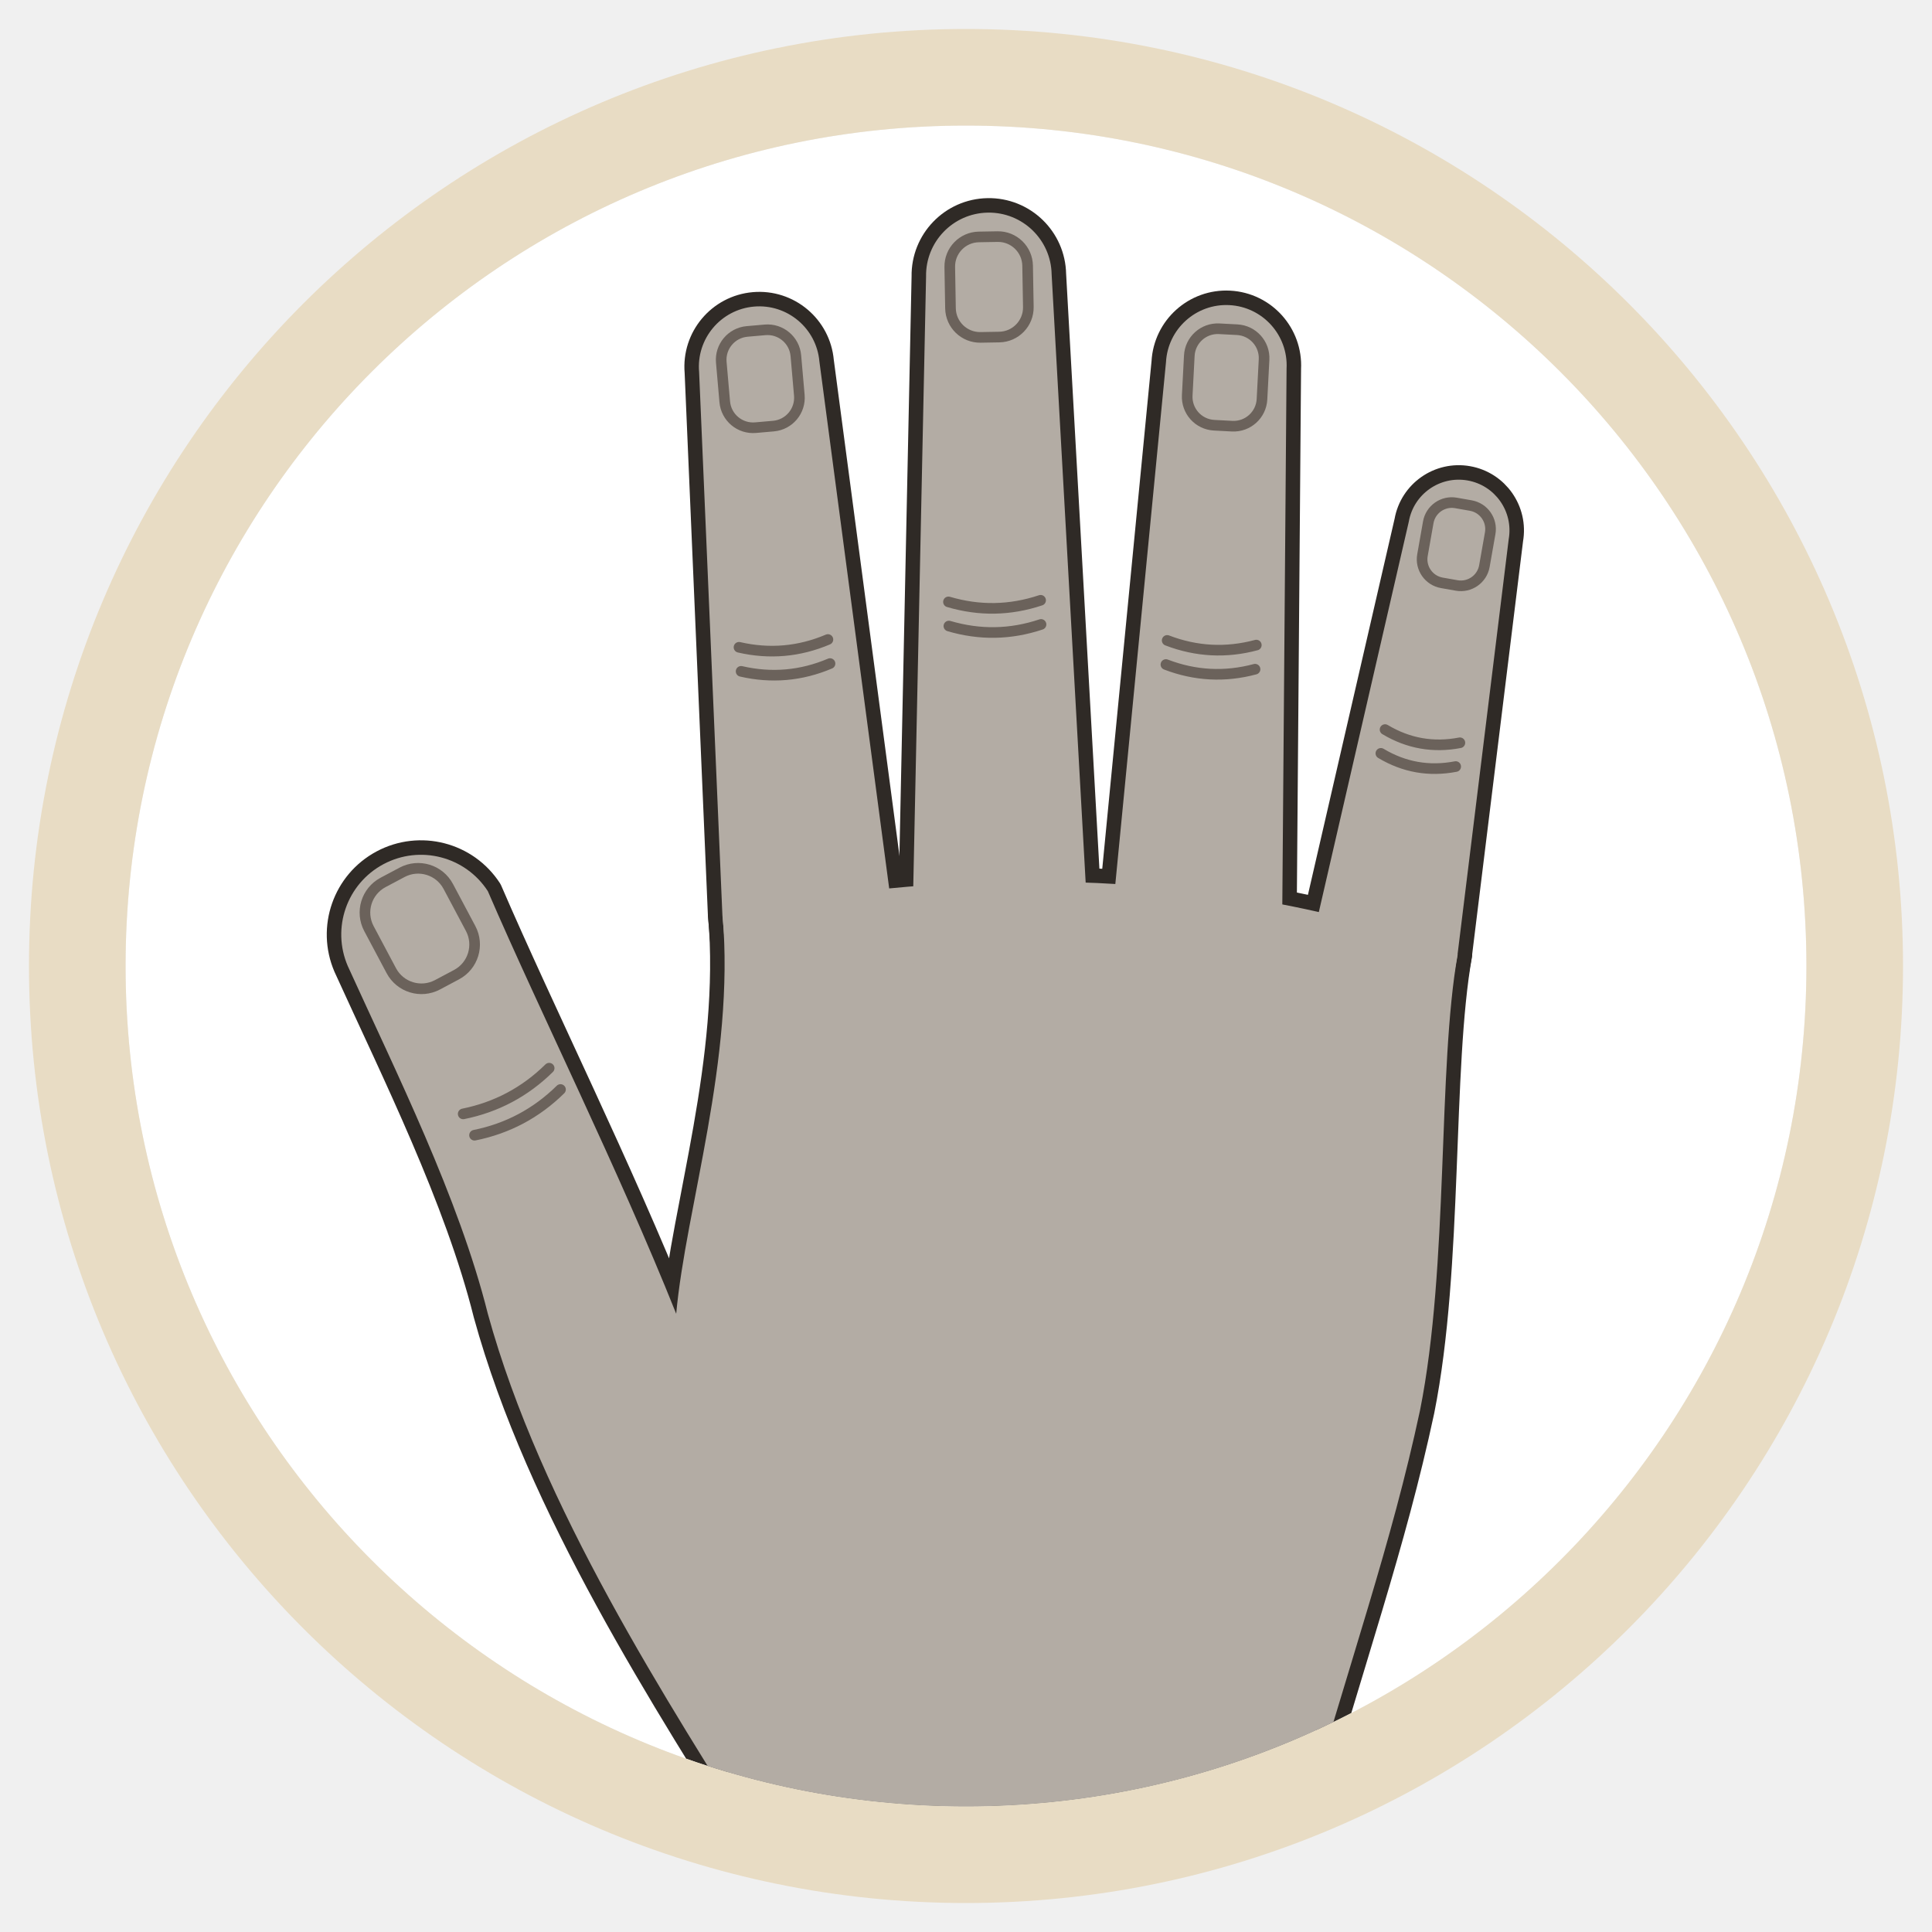
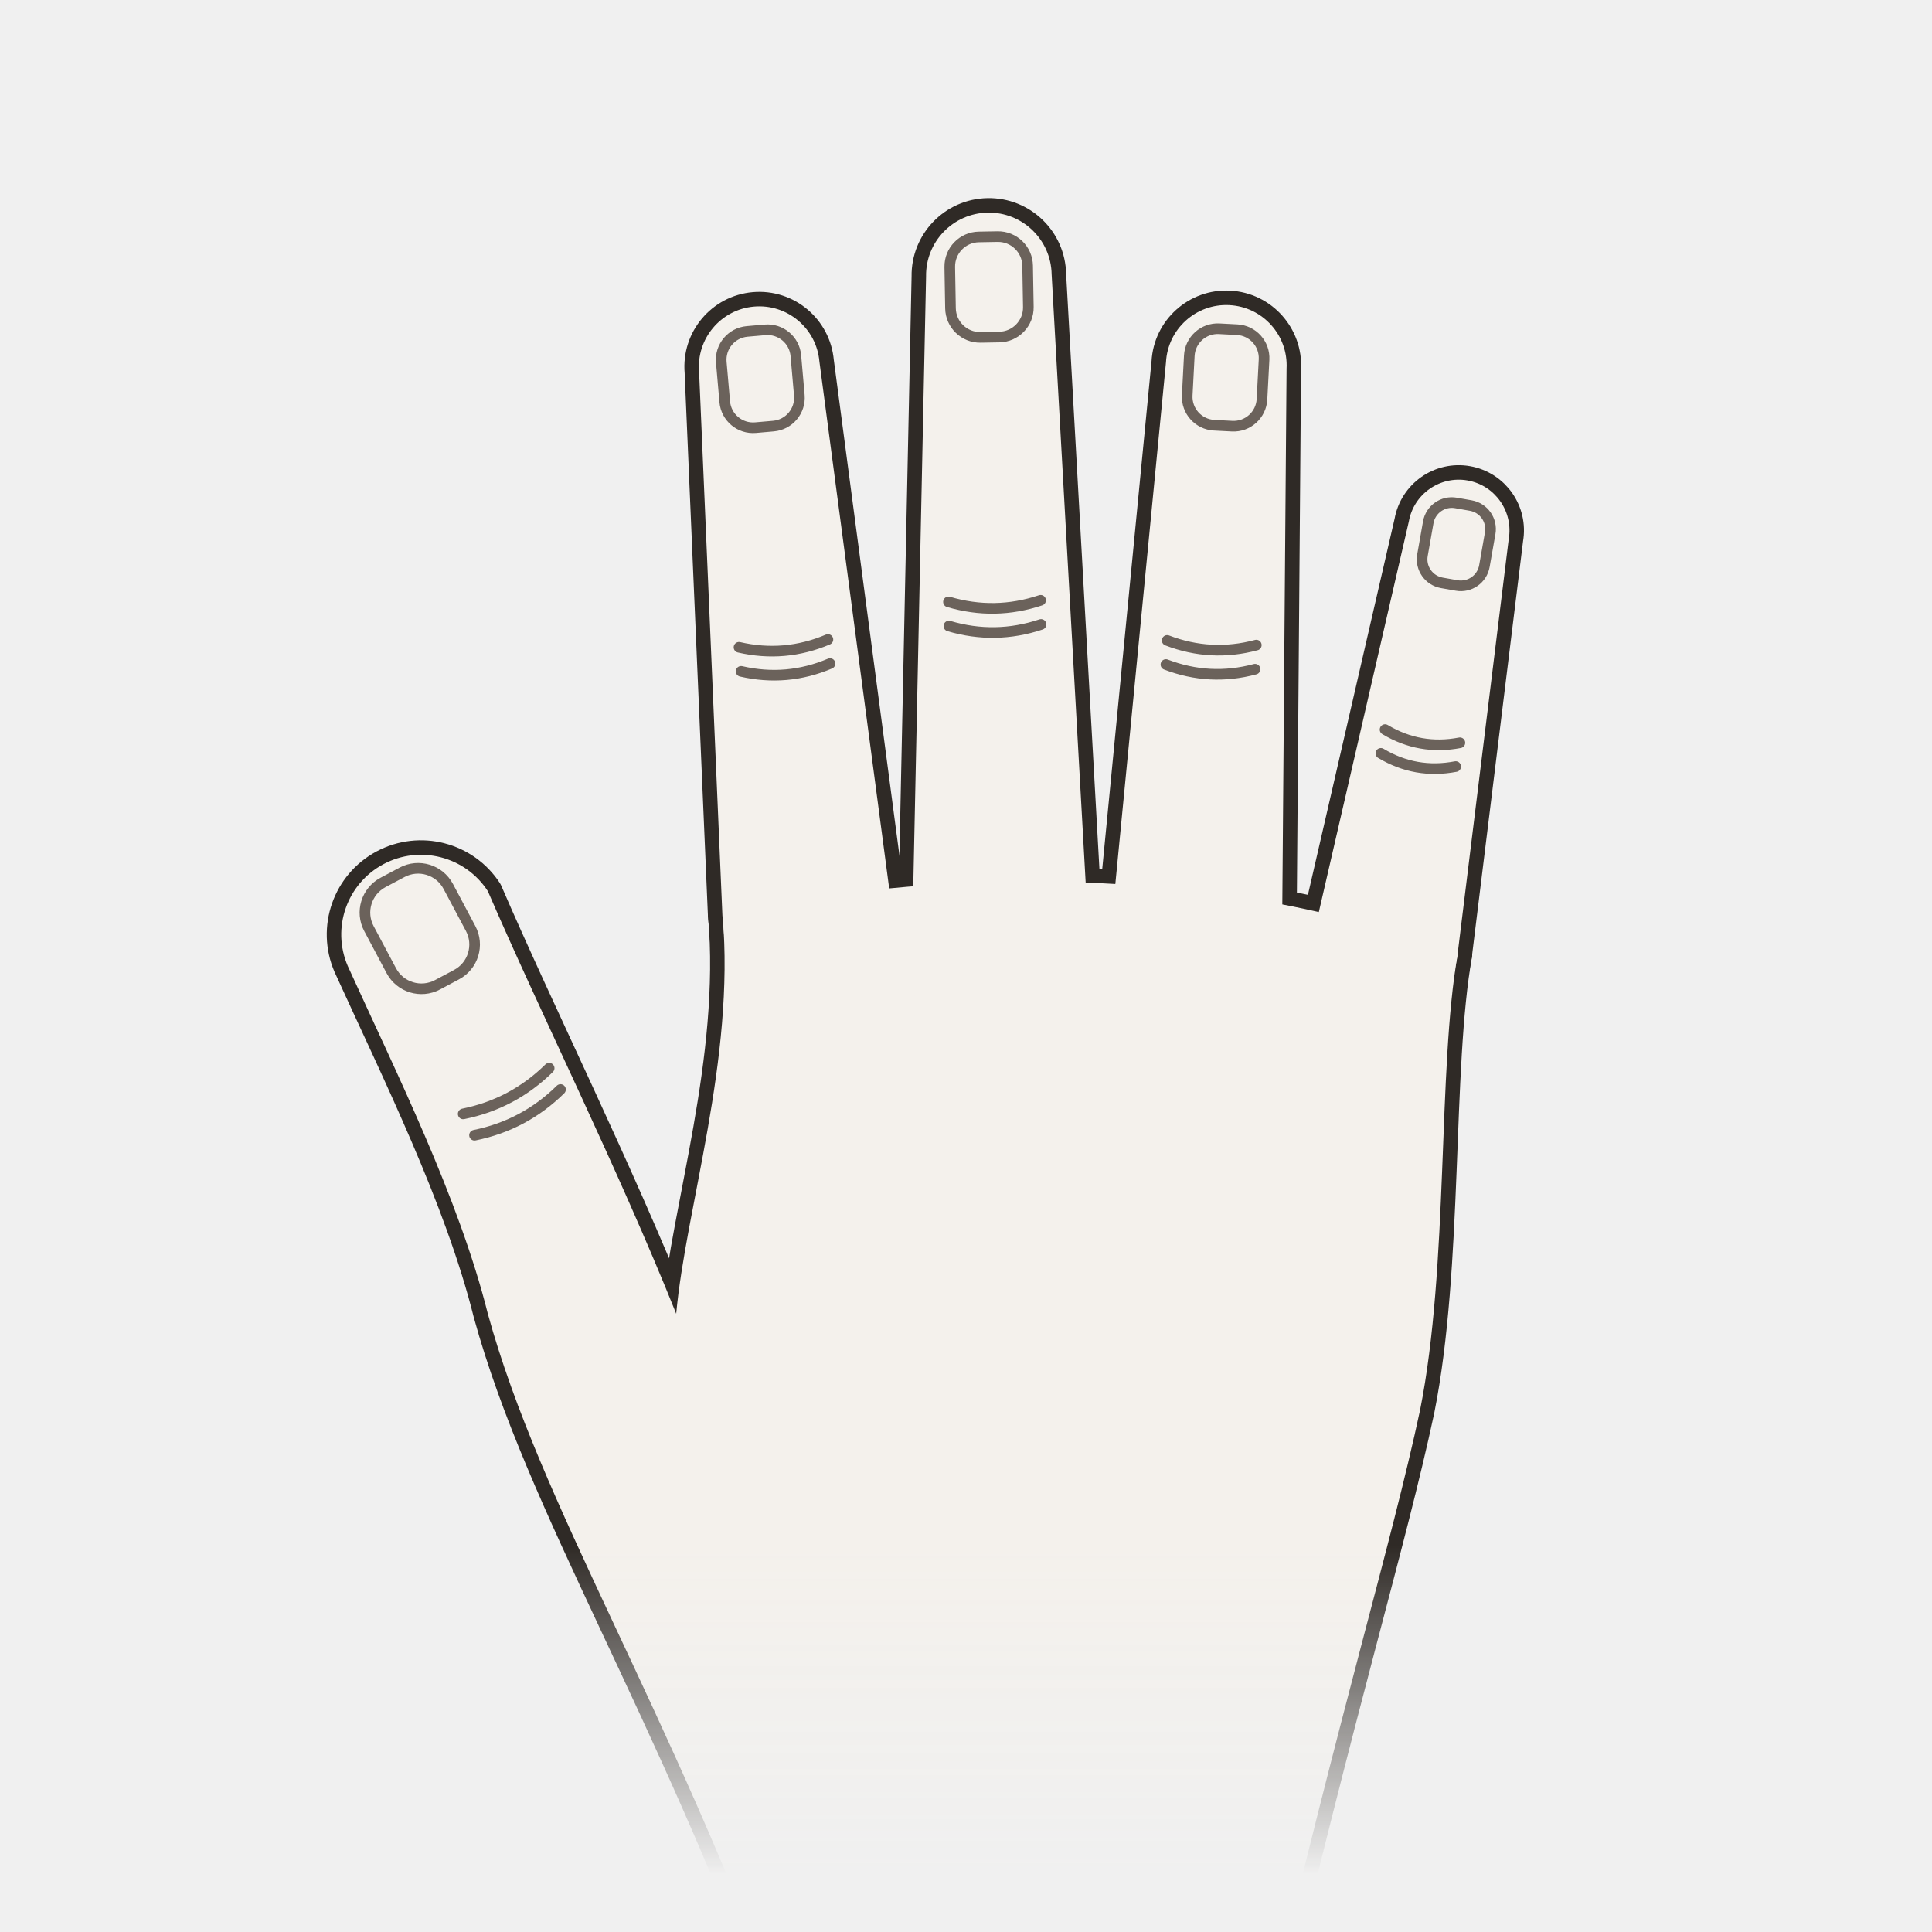
<svg xmlns="http://www.w3.org/2000/svg" viewBox="0 0 400 400" width="400" height="400">
  <defs>
-     <clipPath id="inside">
-       <circle cx="200" cy="200" r="174" />
-     </clipPath>
    <clipPath id="thumb">
      <path d="M140,272 Q120,290 98,294 L20,310 L20,120 L145,120 L143,190 Z" />
    </clipPath>
+     <linearGradient id="wrist" x1="0" y1="0" x2="0" y2="400" gradientUnits="userSpaceOnUse">
+       <stop offset="0.8" stop-color="#fff" />
+       <stop offset="0.97" stop-color="#fff" stop-opacity="0" />
+     </linearGradient>
+     <mask id="fade" maskUnits="userSpaceOnUse" x="0" y="0" width="400" height="400">
+       <rect width="400" height="400" fill="url(#wrist)" />
+     </mask>
  </defs>
-   <circle cx="200" cy="200" r="174" fill="#fff" />
-   <g clip-path="url(#inside)">
-     <g stroke="#2f2a26" stroke-width="6" stroke-linejoin="round" fill="#2f2a26">
-       <path d="M158,384 C138,352 112,312 101,272 C95,248 82,222 72,200 A16.5,16.5 0 0 1 101,184.5 C112,210 128,242 140,272 C142,250 152.2,219.4 149.6,189.5 C190,180 252,178 301.8,197.6 C297.6,221.2 300,262 294,292 C288,320 280,342 268,384 Z" />
-       <path d="M-17.5,40 L-17.5,0 L-12.5,-112.5 A12.5,12.5 0 0 1 12.5,-112.5 L17.5,0 L17.5,40 Z" transform="translate(167 188) rotate(-5)" />
-       <path d="M-18,40 L-18,0 L-13,-130 A13,13 0 0 1 13,-130 L18,0 L18,40 Z" transform="translate(207 187) rotate(-1)" />
-       <path d="M-17.5,40 L-17.5,0 L-12.5,-112.5 A12.5,12.5 0 0 1 12.5,-112.5 L17.5,0 L17.5,40 Z" transform="translate(248 188) rotate(3)" />
-       <path d="M-15,40 L-15,0 L-10.5,-86.5 A10.5,10.5 0 0 1 10.5,-86.5 L15,0 L15,40 Z" transform="translate(287 195) rotate(10)" />
-     </g>
-     <g fill="#b3aca4">
-       <path d="M158,384 C138,352 112,312 101,272 C95,248 82,222 72,200 A16.5,16.5 0 0 1 101,184.5 C112,210 128,242 140,272 C142,250 152.2,219.4 149.6,189.5 C190,180 252,178 301.8,197.6 C297.6,221.2 300,262 294,292 C288,320 280,342 268,384 Z" />
-       <path d="M-17.5,40 L-17.5,0 L-12.5,-112.5 A12.5,12.5 0 0 1 12.5,-112.5 L17.5,0 L17.5,40 Z" transform="translate(167 188) rotate(-5)" />
-       <path d="M-18,40 L-18,0 L-13,-130 A13,13 0 0 1 13,-130 L18,0 L18,40 Z" transform="translate(207 187) rotate(-1)" />
-       <path d="M-17.5,40 L-17.5,0 L-12.5,-112.5 A12.5,12.5 0 0 1 12.5,-112.5 L17.5,0 L17.5,40 Z" transform="translate(248 188) rotate(3)" />
-       <path d="M-15,40 L-15,0 L-10.5,-86.5 A10.5,10.5 0 0 1 10.5,-86.5 L15,0 L15,40 Z" transform="translate(287 195) rotate(10)" />
-     </g>
-     <g fill="none" stroke="#6b625b" stroke-width="2.2" stroke-linecap="round">
-       <rect x="-7.75" y="-120" width="15.5" height="20" rx="5.89" transform="translate(167 188) rotate(-5)" />
-       <rect x="-8.06" y="-138" width="16.12" height="20.8" rx="6.126" transform="translate(207 187) rotate(-1)" />
-       <rect x="-7.75" y="-120" width="15.5" height="20" rx="5.89" transform="translate(248 188) rotate(3)" />
-       <rect x="-6.51" y="-92" width="13.02" height="16.8" rx="4.948" transform="translate(287 195) rotate(10)" />
-       <rect x="-9.3" y="-91" width="18.6" height="24" rx="7.068" transform="translate(124 262) rotate(-28)" />
-       <path d="M-9.24,-55 Q0,-52 9.24,-55 M-9.24,-50 Q0,-47 9.24,-50" transform="translate(167 188) rotate(-5)" />
-       <path d="M-9.54,-62.56 Q0,-59.56 9.54,-62.56 M-9.54,-57.56 Q0,-54.56 9.54,-57.56" transform="translate(207 187) rotate(-1)" />
-       <path d="M-9.24,-55 Q0,-52 9.24,-55 M-9.24,-50 Q0,-47 9.24,-50" transform="translate(248 188) rotate(3)" />
-       <path d="M-7.866,-43.24 Q0,-40.24 7.866,-43.24 M-7.866,-38.24 Q0,-35.24 7.866,-38.24" transform="translate(287 195) rotate(10)" />
-       <path d="M-10.08,-40.9 Q0,-37.9 10.08,-40.9 M-10.08,-35.9 Q0,-32.9 10.08,-35.9" transform="translate(124 262) rotate(-28)" />
+   <g mask="url(#fade)">
+     <g>
+       <g stroke="#2f2a26" stroke-width="6" stroke-linejoin="round" fill="#2f2a26">
+         <path d="M163,420 C138,352 112,312 101,272 C95,248 82,222 72,200 A16.5,16.5 0 0 1 101,184.5 C112,210 128,242 140,272 C142,250 152.2,219.4 149.6,189.5 C190,180 252,178 301.8,197.6 C297.6,221.2 300,262 294,292 C288,320 278,352 262,420 Z" />
+         <path d="M-17.5,40 L-17.5,0 L-12.5,-112.5 A12.5,12.5 0 0 1 12.5,-112.5 L17.5,0 L17.5,40 Z" transform="translate(167 188) rotate(-5)" />
+         <path d="M-18,40 L-18,0 L-13,-130 A13,13 0 0 1 13,-130 L18,0 L18,40 Z" transform="translate(207 187) rotate(-1)" />
+         <path d="M-17.5,40 L-17.5,0 L-12.5,-112.5 A12.5,12.5 0 0 1 12.5,-112.5 L17.5,0 L17.5,40 Z" transform="translate(248 188) rotate(3)" />
+         <path d="M-15,40 L-15,0 L-10.5,-86.5 A10.5,10.5 0 0 1 10.5,-86.5 L15,0 L15,40 Z" transform="translate(287 195) rotate(10)" />
+       </g>
+       <g fill="#f4f1ec">
+         <path d="M163,420 C138,352 112,312 101,272 C95,248 82,222 72,200 A16.5,16.5 0 0 1 101,184.5 C112,210 128,242 140,272 C142,250 152.2,219.4 149.6,189.5 C190,180 252,178 301.8,197.6 C297.6,221.2 300,262 294,292 C288,320 278,352 262,420 Z" />
+         <path d="M-17.5,40 L-17.5,0 L-12.5,-112.5 A12.5,12.5 0 0 1 12.5,-112.5 L17.5,0 L17.5,40 Z" transform="translate(167 188) rotate(-5)" />
+         <path d="M-18,40 L-18,0 L-13,-130 A13,13 0 0 1 13,-130 L18,0 L18,40 Z" transform="translate(207 187) rotate(-1)" />
+         <path d="M-17.5,40 L-17.5,0 L-12.5,-112.5 A12.5,12.5 0 0 1 12.5,-112.5 L17.5,0 L17.5,40 Z" transform="translate(248 188) rotate(3)" />
+         <path d="M-15,40 L-15,0 L-10.5,-86.5 A10.5,10.5 0 0 1 10.5,-86.5 L15,0 L15,40 Z" transform="translate(287 195) rotate(10)" />
+       </g>
+       <g fill="none" stroke="#6b625b" stroke-width="2.2" stroke-linecap="round">
+         <rect x="-7.75" y="-120" width="15.5" height="20" rx="5.89" transform="translate(167 188) rotate(-5)" />
+         <rect x="-8.06" y="-138" width="16.12" height="20.8" rx="6.126" transform="translate(207 187) rotate(-1)" />
+         <rect x="-7.75" y="-120" width="15.5" height="20" rx="5.89" transform="translate(248 188) rotate(3)" />
+         <rect x="-6.51" y="-92" width="13.02" height="16.8" rx="4.948" transform="translate(287 195) rotate(10)" />
+         <rect x="-9.3" y="-91" width="18.6" height="24" rx="7.068" transform="translate(124 262) rotate(-28)" />
+         <path d="M-9.24,-55 Q0,-52 9.24,-55 M-9.24,-50 Q0,-47 9.24,-50" transform="translate(167 188) rotate(-5)" />
+         <path d="M-9.54,-62.56 Q0,-59.56 9.54,-62.56 M-9.54,-57.56 Q0,-54.56 9.54,-57.56" transform="translate(207 187) rotate(-1)" />
+         <path d="M-9.24,-55 Q0,-52 9.24,-55 M-9.24,-50 Q0,-47 9.24,-50" transform="translate(248 188) rotate(3)" />
+         <path d="M-7.866,-43.24 Q0,-40.24 7.866,-43.24 M-7.866,-38.24 Q0,-35.24 7.866,-38.24" transform="translate(287 195) rotate(10)" />
+         <path d="M-10.08,-40.9 Q0,-37.9 10.08,-40.9 M-10.08,-35.9 Q0,-32.9 10.08,-35.9" transform="translate(124 262) rotate(-28)" />
+       </g>
    </g>
  </g>
-   <circle cx="200" cy="200" r="184" fill="none" stroke="#e8dcc4" stroke-width="20" />
</svg>
